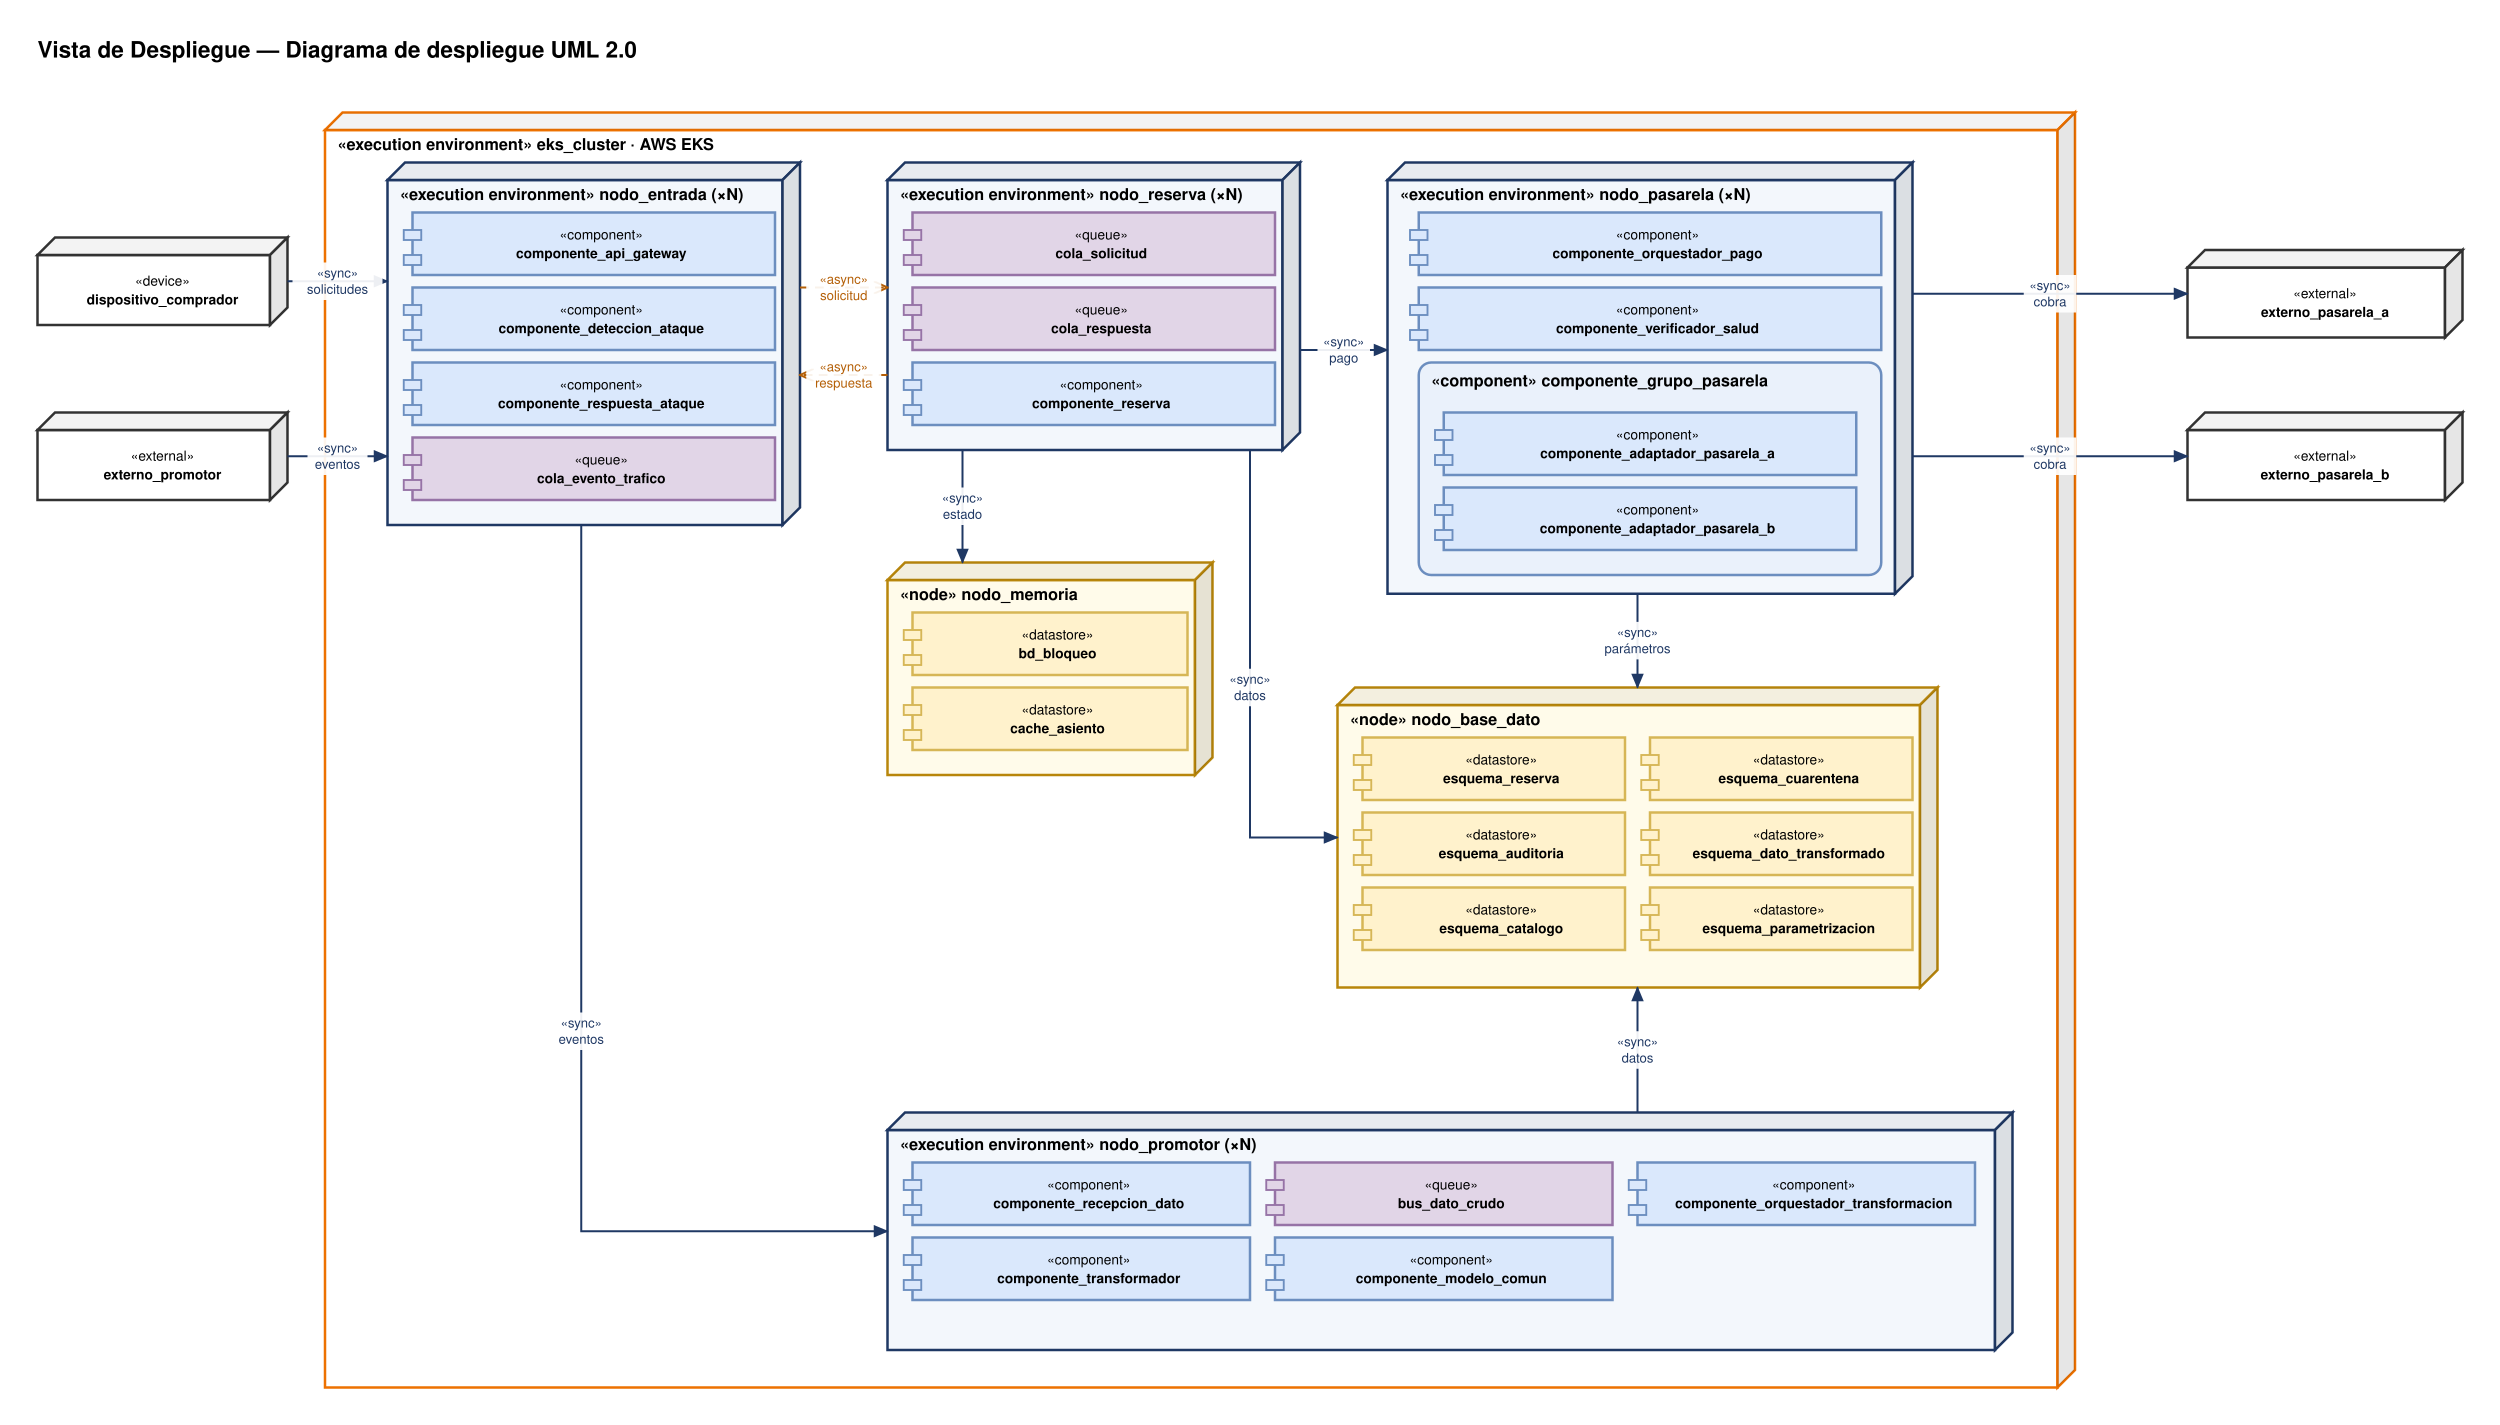
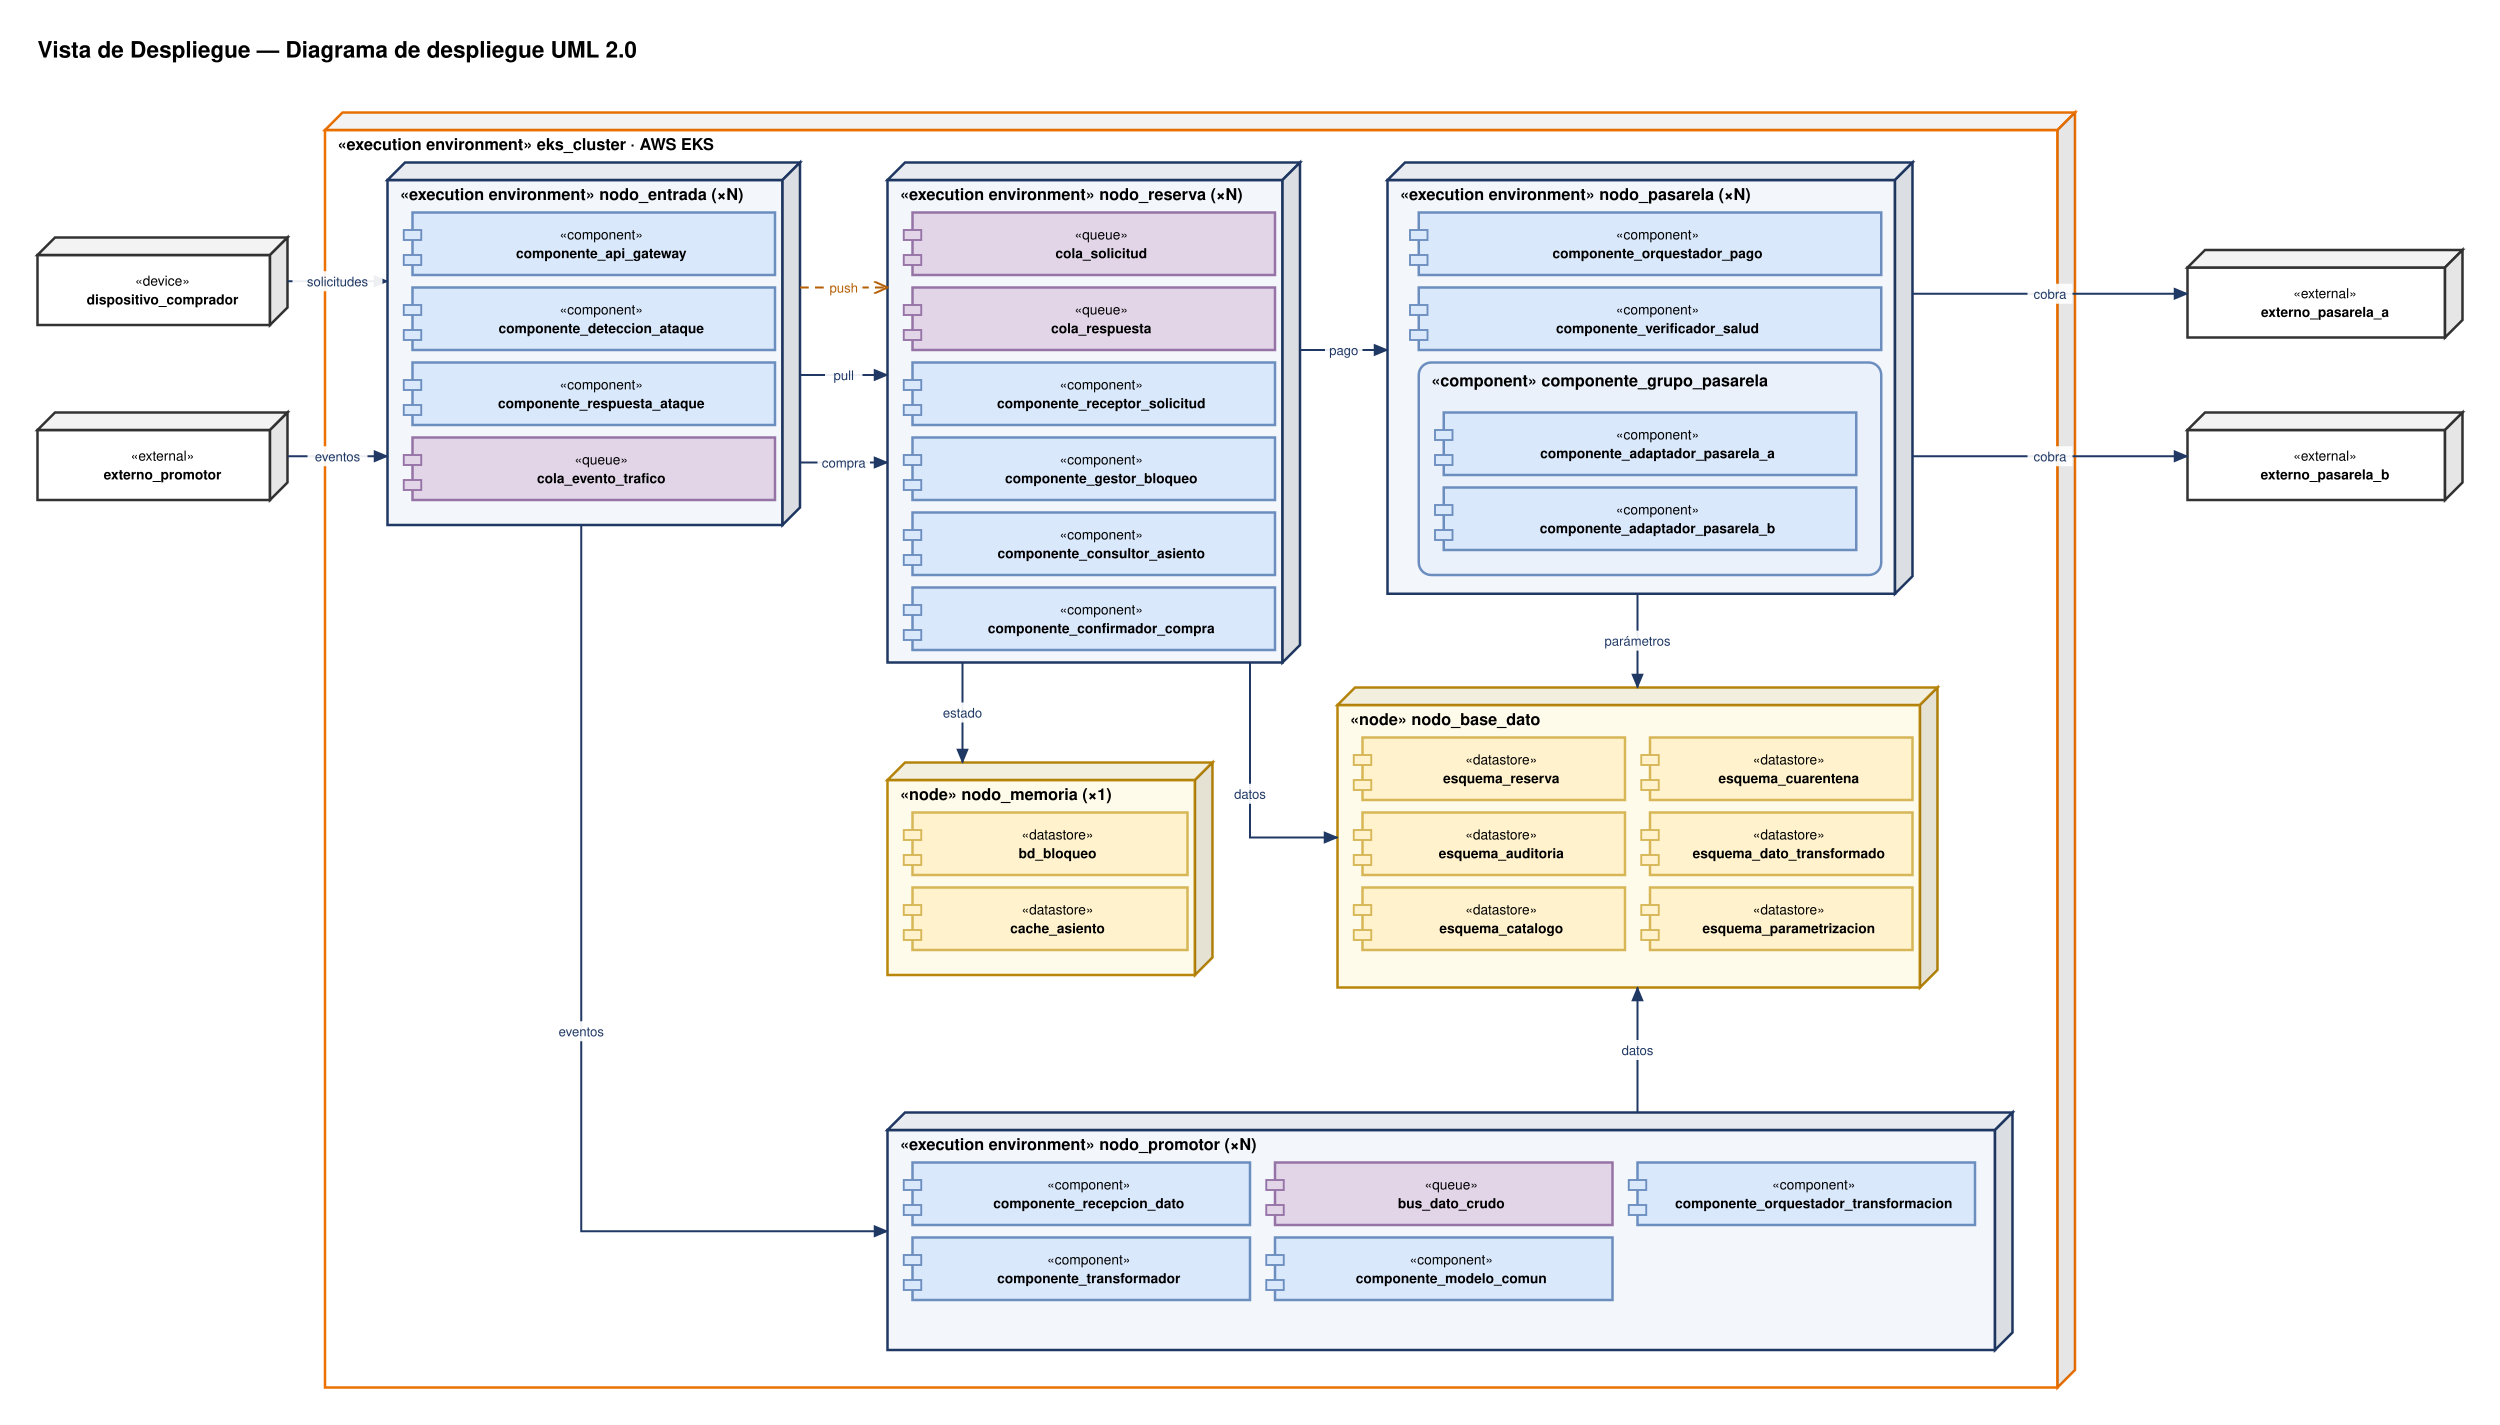
<svg xmlns="http://www.w3.org/2000/svg" width="2000" height="1140" viewBox="-10 -30 2000 1140" font-family="Helvetica, Arial, sans-serif">
  <rect x="-10" y="-30" width="2000" height="1140" fill="white" />
  <defs>
    <marker id="ms" markerWidth="12" markerHeight="10" refX="11" refY="5" orient="auto" markerUnits="userSpaceOnUse">
      <path d="M0,0 L12,5 L0,10 z" fill="#1F3864" />
    </marker>
    <marker id="ma" markerWidth="12" markerHeight="10" refX="11" refY="5" orient="auto" markerUnits="userSpaceOnUse">
      <path d="M0,0 L11,5 L0,10" fill="none" stroke="#B45F06" stroke-width="1.6" />
    </marker>
    <marker id="md" markerWidth="12" markerHeight="10" refX="11" refY="5" orient="auto" markerUnits="userSpaceOnUse">
      <path d="M0,0 L11,5 L0,10" fill="none" stroke="#555555" stroke-width="1.6" />
    </marker>
    <marker id="mdx" markerWidth="12" markerHeight="10" refX="11" refY="5" orient="auto" markerUnits="userSpaceOnUse">
      <path d="M0,0 L11,5 L0,10" fill="none" stroke="#999999" stroke-width="1.6" />
    </marker>
    <marker id="mr" markerWidth="14" markerHeight="12" refX="13" refY="6" orient="auto" markerUnits="userSpaceOnUse">
      <path d="M0,0 L14,6 L0,12 z" fill="white" stroke="#6C8EBF" stroke-width="1.6" />
    </marker>
  </defs>
  <text x="20" y="16" font-size="18" font-weight="bold">Vista de Despliegue — Diagrama de despliegue UML 2.0</text>
  <rect x="20" y="174" width="186" height="56" fill="#FFFFFF" stroke="#333333" stroke-width="2" />
  <polygon points="20,174 34,160 220,160 206,174" fill="#FFFFFF" stroke="#333333" stroke-width="2" />
  <polygon points="20,174 34,160 220,160 206,174" fill="#000" fill-opacity="0.05" />
  <polygon points="206,174 220,160 220,216 206,230" fill="#FFFFFF" stroke="#333333" stroke-width="2" />
  <polygon points="206,174 220,160 220,216 206,230" fill="#000" fill-opacity="0.1" />
  <text x="120.0" y="198.5" font-size="11" text-anchor="middle" fill="#000000">«device»</text>
  <text x="120.0" y="213.5" font-size="11" text-anchor="middle" fill="#000000" font-weight="bold">dispositivo_comprador</text>
  <rect x="20" y="314" width="186" height="56" fill="#FFFFFF" stroke="#333333" stroke-width="2" />
  <polygon points="20,314 34,300 220,300 206,314" fill="#FFFFFF" stroke="#333333" stroke-width="2" />
  <polygon points="20,314 34,300 220,300 206,314" fill="#000" fill-opacity="0.05" />
  <polygon points="206,314 220,300 220,356 206,370" fill="#FFFFFF" stroke="#333333" stroke-width="2" />
  <polygon points="206,314 220,300 220,356 206,370" fill="#000" fill-opacity="0.1" />
  <text x="120.0" y="338.5" font-size="11" text-anchor="middle" fill="#000000">«external»</text>
  <text x="120.0" y="353.5" font-size="11" text-anchor="middle" fill="#000000" font-weight="bold">externo_promotor</text>
  <rect x="1740" y="184" width="206" height="56" fill="#FFFFFF" stroke="#333333" stroke-width="2" />
  <polygon points="1740,184 1754,170 1960,170 1946,184" fill="#FFFFFF" stroke="#333333" stroke-width="2" />
  <polygon points="1740,184 1754,170 1960,170 1946,184" fill="#000" fill-opacity="0.05" />
  <polygon points="1946,184 1960,170 1960,226 1946,240" fill="#FFFFFF" stroke="#333333" stroke-width="2" />
  <polygon points="1946,184 1960,170 1960,226 1946,240" fill="#000" fill-opacity="0.1" />
  <text x="1850.0" y="208.5" font-size="11" text-anchor="middle" fill="#000000">«external»</text>
  <text x="1850.0" y="223.5" font-size="11" text-anchor="middle" fill="#000000" font-weight="bold">externo_pasarela_a</text>
  <rect x="1740" y="314" width="206" height="56" fill="#FFFFFF" stroke="#333333" stroke-width="2" />
  <polygon points="1740,314 1754,300 1960,300 1946,314" fill="#FFFFFF" stroke="#333333" stroke-width="2" />
  <polygon points="1740,314 1754,300 1960,300 1946,314" fill="#000" fill-opacity="0.05" />
  <polygon points="1946,314 1960,300 1960,356 1946,370" fill="#FFFFFF" stroke="#333333" stroke-width="2" />
  <polygon points="1946,314 1960,300 1960,356 1946,370" fill="#000" fill-opacity="0.1" />
  <text x="1850.0" y="338.5" font-size="11" text-anchor="middle" fill="#000000">«external»</text>
  <text x="1850.0" y="353.5" font-size="11" text-anchor="middle" fill="#000000" font-weight="bold">externo_pasarela_b</text>
  <rect x="250" y="74" width="1386" height="1006" fill="#FFFFFF" stroke="#ED7100" stroke-width="2" />
  <polygon points="250,74 264,60 1650,60 1636,74" fill="#FFFFFF" stroke="#ED7100" stroke-width="2" />
  <polygon points="250,74 264,60 1650,60 1636,74" fill="#000" fill-opacity="0.05" />
  <polygon points="1636,74 1650,60 1650,1066 1636,1080" fill="#FFFFFF" stroke="#ED7100" stroke-width="2" />
  <polygon points="1636,74 1650,60 1650,1066 1636,1080" fill="#000" fill-opacity="0.1" />
  <text x="260" y="90" font-size="13" font-weight="bold">«execution environment» eks_cluster  ·  AWS EKS</text>
  <rect x="300" y="114" width="316" height="276" fill="#F3F7FC" stroke="#1F3864" stroke-width="2" />
  <polygon points="300,114 314,100 630,100 616,114" fill="#F3F7FC" stroke="#1F3864" stroke-width="2" />
  <polygon points="300,114 314,100 630,100 616,114" fill="#000" fill-opacity="0.05" />
  <polygon points="616,114 630,100 630,376 616,390" fill="#F3F7FC" stroke="#1F3864" stroke-width="2" />
  <polygon points="616,114 630,100 630,376 616,390" fill="#000" fill-opacity="0.1" />
  <text x="310" y="130" font-size="13" font-weight="bold">«execution environment» nodo_entrada (×N)</text>
  <rect x="320" y="140" width="290" height="50" fill="#DAE8FC" stroke="#6C8EBF" stroke-width="2" />
  <rect x="313" y="154" width="14" height="8" fill="#DAE8FC" stroke="#6C8EBF" stroke-width="1.5" />
  <rect x="313" y="174" width="14" height="8" fill="#DAE8FC" stroke="#6C8EBF" stroke-width="1.5" />
  <text x="471.0" y="161.5" font-size="11" text-anchor="middle" fill="#000000">«component»</text>
  <text x="471.0" y="176.5" font-size="11" text-anchor="middle" fill="#000000" font-weight="bold">componente_api_gateway</text>
  <rect x="320" y="200" width="290" height="50" fill="#DAE8FC" stroke="#6C8EBF" stroke-width="2" />
  <rect x="313" y="214" width="14" height="8" fill="#DAE8FC" stroke="#6C8EBF" stroke-width="1.5" />
  <rect x="313" y="234" width="14" height="8" fill="#DAE8FC" stroke="#6C8EBF" stroke-width="1.5" />
  <text x="471.0" y="221.5" font-size="11" text-anchor="middle" fill="#000000">«component»</text>
  <text x="471.0" y="236.5" font-size="11" text-anchor="middle" fill="#000000" font-weight="bold">componente_deteccion_ataque</text>
  <rect x="320" y="260" width="290" height="50" fill="#DAE8FC" stroke="#6C8EBF" stroke-width="2" />
  <rect x="313" y="274" width="14" height="8" fill="#DAE8FC" stroke="#6C8EBF" stroke-width="1.5" />
  <rect x="313" y="294" width="14" height="8" fill="#DAE8FC" stroke="#6C8EBF" stroke-width="1.5" />
  <text x="471.0" y="281.5" font-size="11" text-anchor="middle" fill="#000000">«component»</text>
  <text x="471.0" y="296.5" font-size="11" text-anchor="middle" fill="#000000" font-weight="bold">componente_respuesta_ataque</text>
  <rect x="320" y="320" width="290" height="50" fill="#E1D5E7" stroke="#9673A6" stroke-width="2" />
  <rect x="313" y="334" width="14" height="8" fill="#E1D5E7" stroke="#9673A6" stroke-width="1.5" />
  <rect x="313" y="354" width="14" height="8" fill="#E1D5E7" stroke="#9673A6" stroke-width="1.5" />
  <text x="471.0" y="341.5" font-size="11" text-anchor="middle" fill="#000000">«queue»</text>
  <text x="471.0" y="356.5" font-size="11" text-anchor="middle" fill="#000000" font-weight="bold">cola_evento_trafico</text>
-   <rect x="700" y="114" width="316" height="216" fill="#F3F7FC" stroke="#1F3864" stroke-width="2" />
+   <rect x="700" y="114" width="316" height="386" fill="#F3F7FC" stroke="#1F3864" stroke-width="2" />
  <polygon points="700,114 714,100 1030,100 1016,114" fill="#F3F7FC" stroke="#1F3864" stroke-width="2" />
  <polygon points="700,114 714,100 1030,100 1016,114" fill="#000" fill-opacity="0.05" />
-   <polygon points="1016,114 1030,100 1030,316 1016,330" fill="#F3F7FC" stroke="#1F3864" stroke-width="2" />
-   <polygon points="1016,114 1030,100 1030,316 1016,330" fill="#000" fill-opacity="0.1" />
+   <polygon points="1016,114 1030,100 1030,486 1016,500" fill="#F3F7FC" stroke="#1F3864" stroke-width="2" />
+   <polygon points="1016,114 1030,100 1030,486 1016,500" fill="#000" fill-opacity="0.1" />
  <text x="710" y="130" font-size="13" font-weight="bold">«execution environment» nodo_reserva (×N)</text>
  <rect x="720" y="140" width="290" height="50" fill="#E1D5E7" stroke="#9673A6" stroke-width="2" />
  <rect x="713" y="154" width="14" height="8" fill="#E1D5E7" stroke="#9673A6" stroke-width="1.5" />
  <rect x="713" y="174" width="14" height="8" fill="#E1D5E7" stroke="#9673A6" stroke-width="1.5" />
  <text x="871.0" y="161.5" font-size="11" text-anchor="middle" fill="#000000">«queue»</text>
  <text x="871.0" y="176.5" font-size="11" text-anchor="middle" fill="#000000" font-weight="bold">cola_solicitud</text>
  <rect x="720" y="200" width="290" height="50" fill="#E1D5E7" stroke="#9673A6" stroke-width="2" />
  <rect x="713" y="214" width="14" height="8" fill="#E1D5E7" stroke="#9673A6" stroke-width="1.5" />
  <rect x="713" y="234" width="14" height="8" fill="#E1D5E7" stroke="#9673A6" stroke-width="1.5" />
  <text x="871.0" y="221.5" font-size="11" text-anchor="middle" fill="#000000">«queue»</text>
  <text x="871.0" y="236.5" font-size="11" text-anchor="middle" fill="#000000" font-weight="bold">cola_respuesta</text>
  <rect x="720" y="260" width="290" height="50" fill="#DAE8FC" stroke="#6C8EBF" stroke-width="2" />
  <rect x="713" y="274" width="14" height="8" fill="#DAE8FC" stroke="#6C8EBF" stroke-width="1.5" />
  <rect x="713" y="294" width="14" height="8" fill="#DAE8FC" stroke="#6C8EBF" stroke-width="1.5" />
  <text x="871.0" y="281.5" font-size="11" text-anchor="middle" fill="#000000">«component»</text>
-   <text x="871.0" y="296.5" font-size="11" text-anchor="middle" fill="#000000" font-weight="bold">componente_reserva</text>
+   <text x="871.0" y="296.5" font-size="11" text-anchor="middle" fill="#000000" font-weight="bold">componente_receptor_solicitud</text>
+   <rect x="720" y="320" width="290" height="50" fill="#DAE8FC" stroke="#6C8EBF" stroke-width="2" />
+   <rect x="713" y="334" width="14" height="8" fill="#DAE8FC" stroke="#6C8EBF" stroke-width="1.5" />
+   <rect x="713" y="354" width="14" height="8" fill="#DAE8FC" stroke="#6C8EBF" stroke-width="1.5" />
+   <text x="871.0" y="341.5" font-size="11" text-anchor="middle" fill="#000000">«component»</text>
+   <text x="871.0" y="356.5" font-size="11" text-anchor="middle" fill="#000000" font-weight="bold">componente_gestor_bloqueo</text>
+   <rect x="720" y="380" width="290" height="50" fill="#DAE8FC" stroke="#6C8EBF" stroke-width="2" />
+   <rect x="713" y="394" width="14" height="8" fill="#DAE8FC" stroke="#6C8EBF" stroke-width="1.5" />
+   <rect x="713" y="414" width="14" height="8" fill="#DAE8FC" stroke="#6C8EBF" stroke-width="1.5" />
+   <text x="871.0" y="401.5" font-size="11" text-anchor="middle" fill="#000000">«component»</text>
+   <text x="871.0" y="416.5" font-size="11" text-anchor="middle" fill="#000000" font-weight="bold">componente_consultor_asiento</text>
+   <rect x="720" y="440" width="290" height="50" fill="#DAE8FC" stroke="#6C8EBF" stroke-width="2" />
+   <rect x="713" y="454" width="14" height="8" fill="#DAE8FC" stroke="#6C8EBF" stroke-width="1.5" />
+   <rect x="713" y="474" width="14" height="8" fill="#DAE8FC" stroke="#6C8EBF" stroke-width="1.5" />
+   <text x="871.0" y="461.5" font-size="11" text-anchor="middle" fill="#000000">«component»</text>
+   <text x="871.0" y="476.5" font-size="11" text-anchor="middle" fill="#000000" font-weight="bold">componente_confirmador_compra</text>
  <rect x="1100" y="114" width="406" height="331" fill="#F3F7FC" stroke="#1F3864" stroke-width="2" />
  <polygon points="1100,114 1114,100 1520,100 1506,114" fill="#F3F7FC" stroke="#1F3864" stroke-width="2" />
  <polygon points="1100,114 1114,100 1520,100 1506,114" fill="#000" fill-opacity="0.05" />
  <polygon points="1506,114 1520,100 1520,431 1506,445" fill="#F3F7FC" stroke="#1F3864" stroke-width="2" />
  <polygon points="1506,114 1520,100 1520,431 1506,445" fill="#000" fill-opacity="0.1" />
  <text x="1110" y="130" font-size="13" font-weight="bold">«execution environment» nodo_pasarela (×N)</text>
  <rect x="1125" y="140" width="370" height="50" fill="#DAE8FC" stroke="#6C8EBF" stroke-width="2" />
  <rect x="1118" y="154" width="14" height="8" fill="#DAE8FC" stroke="#6C8EBF" stroke-width="1.5" />
  <rect x="1118" y="174" width="14" height="8" fill="#DAE8FC" stroke="#6C8EBF" stroke-width="1.5" />
  <text x="1316.0" y="161.5" font-size="11" text-anchor="middle" fill="#000000">«component»</text>
  <text x="1316.0" y="176.5" font-size="11" text-anchor="middle" fill="#000000" font-weight="bold">componente_orquestador_pago</text>
  <rect x="1125" y="200" width="370" height="50" fill="#DAE8FC" stroke="#6C8EBF" stroke-width="2" />
  <rect x="1118" y="214" width="14" height="8" fill="#DAE8FC" stroke="#6C8EBF" stroke-width="1.5" />
  <rect x="1118" y="234" width="14" height="8" fill="#DAE8FC" stroke="#6C8EBF" stroke-width="1.5" />
  <text x="1316.0" y="221.5" font-size="11" text-anchor="middle" fill="#000000">«component»</text>
  <text x="1316.0" y="236.5" font-size="11" text-anchor="middle" fill="#000000" font-weight="bold">componente_verificador_salud</text>
  <rect x="1125" y="260" width="370" height="170" rx="10" fill="#EAF1FB" stroke="#6C8EBF" stroke-width="2" />
  <text x="1135" y="279" font-size="13" font-weight="bold">«component» componente_grupo_pasarela</text>
  <rect x="1145" y="300" width="330" height="50" fill="#DAE8FC" stroke="#6C8EBF" stroke-width="2" />
  <rect x="1138" y="314" width="14" height="8" fill="#DAE8FC" stroke="#6C8EBF" stroke-width="1.5" />
  <rect x="1138" y="334" width="14" height="8" fill="#DAE8FC" stroke="#6C8EBF" stroke-width="1.5" />
  <text x="1316.0" y="321.5" font-size="11" text-anchor="middle" fill="#000000">«component»</text>
  <text x="1316.0" y="336.5" font-size="11" text-anchor="middle" fill="#000000" font-weight="bold">componente_adaptador_pasarela_a</text>
  <rect x="1145" y="360" width="330" height="50" fill="#DAE8FC" stroke="#6C8EBF" stroke-width="2" />
  <rect x="1138" y="374" width="14" height="8" fill="#DAE8FC" stroke="#6C8EBF" stroke-width="1.5" />
  <rect x="1138" y="394" width="14" height="8" fill="#DAE8FC" stroke="#6C8EBF" stroke-width="1.5" />
  <text x="1316.0" y="381.5" font-size="11" text-anchor="middle" fill="#000000">«component»</text>
  <text x="1316.0" y="396.5" font-size="11" text-anchor="middle" fill="#000000" font-weight="bold">componente_adaptador_pasarela_b</text>
-   <rect x="700" y="434" width="246" height="156" fill="#FFFBEA" stroke="#B8860B" stroke-width="2" />
-   <polygon points="700,434 714,420 960,420 946,434" fill="#FFFBEA" stroke="#B8860B" stroke-width="2" />
-   <polygon points="700,434 714,420 960,420 946,434" fill="#000" fill-opacity="0.05" />
-   <polygon points="946,434 960,420 960,576 946,590" fill="#FFFBEA" stroke="#B8860B" stroke-width="2" />
-   <polygon points="946,434 960,420 960,576 946,590" fill="#000" fill-opacity="0.1" />
-   <text x="710" y="450" font-size="13" font-weight="bold">«node» nodo_memoria</text>
-   <rect x="720" y="460" width="220" height="50" fill="#FFF2CC" stroke="#D6B656" stroke-width="2" />
-   <rect x="713" y="474" width="14" height="8" fill="#FFF2CC" stroke="#D6B656" stroke-width="1.5" />
-   <rect x="713" y="494" width="14" height="8" fill="#FFF2CC" stroke="#D6B656" stroke-width="1.5" />
-   <text x="836.0" y="481.5" font-size="11" text-anchor="middle" fill="#000000">«datastore»</text>
-   <text x="836.0" y="496.5" font-size="11" text-anchor="middle" fill="#000000" font-weight="bold">bd_bloqueo</text>
-   <rect x="720" y="520" width="220" height="50" fill="#FFF2CC" stroke="#D6B656" stroke-width="2" />
-   <rect x="713" y="534" width="14" height="8" fill="#FFF2CC" stroke="#D6B656" stroke-width="1.5" />
-   <rect x="713" y="554" width="14" height="8" fill="#FFF2CC" stroke="#D6B656" stroke-width="1.5" />
-   <text x="836.0" y="541.5" font-size="11" text-anchor="middle" fill="#000000">«datastore»</text>
-   <text x="836.0" y="556.5" font-size="11" text-anchor="middle" fill="#000000" font-weight="bold">cache_asiento</text>
+   <rect x="700" y="594" width="246" height="156" fill="#FFFBEA" stroke="#B8860B" stroke-width="2" />
+   <polygon points="700,594 714,580 960,580 946,594" fill="#FFFBEA" stroke="#B8860B" stroke-width="2" />
+   <polygon points="700,594 714,580 960,580 946,594" fill="#000" fill-opacity="0.05" />
+   <polygon points="946,594 960,580 960,736 946,750" fill="#FFFBEA" stroke="#B8860B" stroke-width="2" />
+   <polygon points="946,594 960,580 960,736 946,750" fill="#000" fill-opacity="0.1" />
+   <text x="710" y="610" font-size="13" font-weight="bold">«node» nodo_memoria (×1)</text>
+   <rect x="720" y="620" width="220" height="50" fill="#FFF2CC" stroke="#D6B656" stroke-width="2" />
+   <rect x="713" y="634" width="14" height="8" fill="#FFF2CC" stroke="#D6B656" stroke-width="1.5" />
+   <rect x="713" y="654" width="14" height="8" fill="#FFF2CC" stroke="#D6B656" stroke-width="1.5" />
+   <text x="836.0" y="641.5" font-size="11" text-anchor="middle" fill="#000000">«datastore»</text>
+   <text x="836.0" y="656.5" font-size="11" text-anchor="middle" fill="#000000" font-weight="bold">bd_bloqueo</text>
+   <rect x="720" y="680" width="220" height="50" fill="#FFF2CC" stroke="#D6B656" stroke-width="2" />
+   <rect x="713" y="694" width="14" height="8" fill="#FFF2CC" stroke="#D6B656" stroke-width="1.5" />
+   <rect x="713" y="714" width="14" height="8" fill="#FFF2CC" stroke="#D6B656" stroke-width="1.5" />
+   <text x="836.0" y="701.5" font-size="11" text-anchor="middle" fill="#000000">«datastore»</text>
+   <text x="836.0" y="716.5" font-size="11" text-anchor="middle" fill="#000000" font-weight="bold">cache_asiento</text>
  <rect x="1060" y="534" width="466" height="226" fill="#FFFBEA" stroke="#B8860B" stroke-width="2" />
  <polygon points="1060,534 1074,520 1540,520 1526,534" fill="#FFFBEA" stroke="#B8860B" stroke-width="2" />
  <polygon points="1060,534 1074,520 1540,520 1526,534" fill="#000" fill-opacity="0.05" />
  <polygon points="1526,534 1540,520 1540,746 1526,760" fill="#FFFBEA" stroke="#B8860B" stroke-width="2" />
  <polygon points="1526,534 1540,520 1540,746 1526,760" fill="#000" fill-opacity="0.1" />
  <text x="1070" y="550" font-size="13" font-weight="bold">«node» nodo_base_dato</text>
  <rect x="1080" y="560" width="210" height="50" fill="#FFF2CC" stroke="#D6B656" stroke-width="2" />
  <rect x="1073" y="574" width="14" height="8" fill="#FFF2CC" stroke="#D6B656" stroke-width="1.5" />
  <rect x="1073" y="594" width="14" height="8" fill="#FFF2CC" stroke="#D6B656" stroke-width="1.5" />
  <text x="1191.0" y="581.5" font-size="11" text-anchor="middle" fill="#000000">«datastore»</text>
  <text x="1191.0" y="596.5" font-size="11" text-anchor="middle" fill="#000000" font-weight="bold">esquema_reserva</text>
  <rect x="1080" y="620" width="210" height="50" fill="#FFF2CC" stroke="#D6B656" stroke-width="2" />
  <rect x="1073" y="634" width="14" height="8" fill="#FFF2CC" stroke="#D6B656" stroke-width="1.5" />
  <rect x="1073" y="654" width="14" height="8" fill="#FFF2CC" stroke="#D6B656" stroke-width="1.5" />
  <text x="1191.0" y="641.5" font-size="11" text-anchor="middle" fill="#000000">«datastore»</text>
  <text x="1191.0" y="656.5" font-size="11" text-anchor="middle" fill="#000000" font-weight="bold">esquema_auditoria</text>
  <rect x="1080" y="680" width="210" height="50" fill="#FFF2CC" stroke="#D6B656" stroke-width="2" />
  <rect x="1073" y="694" width="14" height="8" fill="#FFF2CC" stroke="#D6B656" stroke-width="1.5" />
  <rect x="1073" y="714" width="14" height="8" fill="#FFF2CC" stroke="#D6B656" stroke-width="1.5" />
  <text x="1191.0" y="701.5" font-size="11" text-anchor="middle" fill="#000000">«datastore»</text>
  <text x="1191.0" y="716.5" font-size="11" text-anchor="middle" fill="#000000" font-weight="bold">esquema_catalogo</text>
  <rect x="1310" y="560" width="210" height="50" fill="#FFF2CC" stroke="#D6B656" stroke-width="2" />
  <rect x="1303" y="574" width="14" height="8" fill="#FFF2CC" stroke="#D6B656" stroke-width="1.5" />
  <rect x="1303" y="594" width="14" height="8" fill="#FFF2CC" stroke="#D6B656" stroke-width="1.5" />
  <text x="1421.0" y="581.5" font-size="11" text-anchor="middle" fill="#000000">«datastore»</text>
  <text x="1421.0" y="596.5" font-size="11" text-anchor="middle" fill="#000000" font-weight="bold">esquema_cuarentena</text>
  <rect x="1310" y="620" width="210" height="50" fill="#FFF2CC" stroke="#D6B656" stroke-width="2" />
  <rect x="1303" y="634" width="14" height="8" fill="#FFF2CC" stroke="#D6B656" stroke-width="1.5" />
  <rect x="1303" y="654" width="14" height="8" fill="#FFF2CC" stroke="#D6B656" stroke-width="1.5" />
  <text x="1421.0" y="641.5" font-size="11" text-anchor="middle" fill="#000000">«datastore»</text>
  <text x="1421.0" y="656.5" font-size="11" text-anchor="middle" fill="#000000" font-weight="bold">esquema_dato_transformado</text>
  <rect x="1310" y="680" width="210" height="50" fill="#FFF2CC" stroke="#D6B656" stroke-width="2" />
  <rect x="1303" y="694" width="14" height="8" fill="#FFF2CC" stroke="#D6B656" stroke-width="1.5" />
  <rect x="1303" y="714" width="14" height="8" fill="#FFF2CC" stroke="#D6B656" stroke-width="1.5" />
  <text x="1421.0" y="701.5" font-size="11" text-anchor="middle" fill="#000000">«datastore»</text>
  <text x="1421.0" y="716.5" font-size="11" text-anchor="middle" fill="#000000" font-weight="bold">esquema_parametrizacion</text>
  <rect x="700" y="874" width="886" height="176" fill="#F3F7FC" stroke="#1F3864" stroke-width="2" />
  <polygon points="700,874 714,860 1600,860 1586,874" fill="#F3F7FC" stroke="#1F3864" stroke-width="2" />
  <polygon points="700,874 714,860 1600,860 1586,874" fill="#000" fill-opacity="0.05" />
  <polygon points="1586,874 1600,860 1600,1036 1586,1050" fill="#F3F7FC" stroke="#1F3864" stroke-width="2" />
  <polygon points="1586,874 1600,860 1600,1036 1586,1050" fill="#000" fill-opacity="0.1" />
  <text x="710" y="890" font-size="13" font-weight="bold">«execution environment» nodo_promotor (×N)</text>
  <rect x="720" y="900" width="270" height="50" fill="#DAE8FC" stroke="#6C8EBF" stroke-width="2" />
  <rect x="713" y="914" width="14" height="8" fill="#DAE8FC" stroke="#6C8EBF" stroke-width="1.5" />
  <rect x="713" y="934" width="14" height="8" fill="#DAE8FC" stroke="#6C8EBF" stroke-width="1.5" />
  <text x="861.0" y="921.5" font-size="11" text-anchor="middle" fill="#000000">«component»</text>
  <text x="861.0" y="936.5" font-size="11" text-anchor="middle" fill="#000000" font-weight="bold">componente_recepcion_dato</text>
  <rect x="1010" y="900" width="270" height="50" fill="#E1D5E7" stroke="#9673A6" stroke-width="2" />
  <rect x="1003" y="914" width="14" height="8" fill="#E1D5E7" stroke="#9673A6" stroke-width="1.5" />
  <rect x="1003" y="934" width="14" height="8" fill="#E1D5E7" stroke="#9673A6" stroke-width="1.5" />
  <text x="1151.0" y="921.5" font-size="11" text-anchor="middle" fill="#000000">«queue»</text>
  <text x="1151.0" y="936.5" font-size="11" text-anchor="middle" fill="#000000" font-weight="bold">bus_dato_crudo</text>
  <rect x="1300" y="900" width="270" height="50" fill="#DAE8FC" stroke="#6C8EBF" stroke-width="2" />
  <rect x="1293" y="914" width="14" height="8" fill="#DAE8FC" stroke="#6C8EBF" stroke-width="1.5" />
  <rect x="1293" y="934" width="14" height="8" fill="#DAE8FC" stroke="#6C8EBF" stroke-width="1.5" />
  <text x="1441.0" y="921.5" font-size="11" text-anchor="middle" fill="#000000">«component»</text>
  <text x="1441.0" y="936.5" font-size="11" text-anchor="middle" fill="#000000" font-weight="bold">componente_orquestador_transformacion</text>
  <rect x="720" y="960" width="270" height="50" fill="#DAE8FC" stroke="#6C8EBF" stroke-width="2" />
  <rect x="713" y="974" width="14" height="8" fill="#DAE8FC" stroke="#6C8EBF" stroke-width="1.5" />
  <rect x="713" y="994" width="14" height="8" fill="#DAE8FC" stroke="#6C8EBF" stroke-width="1.5" />
  <text x="861.0" y="981.5" font-size="11" text-anchor="middle" fill="#000000">«component»</text>
  <text x="861.0" y="996.5" font-size="11" text-anchor="middle" fill="#000000" font-weight="bold">componente_transformador</text>
  <rect x="1010" y="960" width="270" height="50" fill="#DAE8FC" stroke="#6C8EBF" stroke-width="2" />
  <rect x="1003" y="974" width="14" height="8" fill="#DAE8FC" stroke="#6C8EBF" stroke-width="1.5" />
  <rect x="1003" y="994" width="14" height="8" fill="#DAE8FC" stroke="#6C8EBF" stroke-width="1.5" />
  <text x="1151.0" y="981.5" font-size="11" text-anchor="middle" fill="#000000">«component»</text>
  <text x="1151.0" y="996.5" font-size="11" text-anchor="middle" fill="#000000" font-weight="bold">componente_modelo_comun</text>
  <polyline points="220,195 300,195" fill="none" stroke="#1F3864" stroke-width="1.6" marker-end="url(#ms)" />
-   <rect x="224.0" y="180.0" width="72" height="30" fill="white" fill-opacity="0.92" />
-   <text x="260.0" y="192.0" font-size="10.5" text-anchor="middle" fill="#1F3864">«sync»</text>
-   <text x="260.0" y="205.0" font-size="10.5" text-anchor="middle" fill="#1F3864">solicitudes</text>
+   <rect x="224.0" y="187.0" width="72" height="16" fill="white" fill-opacity="0.92" />
+   <text x="260.0" y="199.0" font-size="10.5" text-anchor="middle" fill="#1F3864">solicitudes</text>
  <polyline points="220,335 300,335" fill="none" stroke="#1F3864" stroke-width="1.6" marker-end="url(#ms)" />
-   <rect x="236.0" y="320.0" width="48" height="30" fill="white" fill-opacity="0.92" />
-   <text x="260.0" y="332.0" font-size="10.5" text-anchor="middle" fill="#1F3864">«sync»</text>
-   <text x="260.0" y="345.0" font-size="10.5" text-anchor="middle" fill="#1F3864">eventos</text>
+   <rect x="236.0" y="327.0" width="48" height="16" fill="white" fill-opacity="0.92" />
+   <text x="260.0" y="339.0" font-size="10.5" text-anchor="middle" fill="#1F3864">eventos</text>
  <polyline points="630,200 700,200" fill="none" stroke="#B45F06" stroke-width="1.6" stroke-dasharray="7,5" marker-end="url(#ma)" />
-   <rect x="635.0" y="185.0" width="60" height="30" fill="white" fill-opacity="0.92" />
-   <text x="665.0" y="197.0" font-size="10.5" text-anchor="middle" fill="#B45F06">«async»</text>
-   <text x="665.0" y="210.0" font-size="10.5" text-anchor="middle" fill="#B45F06">solicitud</text>
-   <polyline points="700,270 630,270" fill="none" stroke="#B45F06" stroke-width="1.6" stroke-dasharray="7,5" marker-end="url(#ma)" />
-   <rect x="635.0" y="255.0" width="60" height="30" fill="white" fill-opacity="0.92" />
-   <text x="665.0" y="267.0" font-size="10.5" text-anchor="middle" fill="#B45F06">«async»</text>
-   <text x="665.0" y="280.0" font-size="10.5" text-anchor="middle" fill="#B45F06">respuesta</text>
+   <rect x="650.0" y="192.0" width="30" height="16" fill="white" fill-opacity="0.92" />
+   <text x="665.0" y="204.0" font-size="10.5" text-anchor="middle" fill="#B45F06">push</text>
+   <polyline points="630,270 700,270" fill="none" stroke="#1F3864" stroke-width="1.6" marker-end="url(#ms)" />
+   <rect x="650.0" y="262.0" width="30" height="16" fill="white" fill-opacity="0.92" />
+   <text x="665.0" y="274.0" font-size="10.5" text-anchor="middle" fill="#1F3864">pull</text>
+   <polyline points="630,340 700,340" fill="none" stroke="#1F3864" stroke-width="1.6" marker-end="url(#ms)" />
+   <rect x="644.0" y="332.0" width="42" height="16" fill="white" fill-opacity="0.92" />
+   <text x="665.0" y="344.0" font-size="10.5" text-anchor="middle" fill="#1F3864">compra</text>
  <polyline points="455,390 455,955 700,955" fill="none" stroke="#1F3864" stroke-width="1.6" marker-end="url(#ms)" />
-   <rect x="431.0" y="780.0" width="48" height="30" fill="white" fill-opacity="0.92" />
-   <text x="455.0" y="792.0" font-size="10.5" text-anchor="middle" fill="#1F3864">«sync»</text>
-   <text x="455.0" y="805.0" font-size="10.5" text-anchor="middle" fill="#1F3864">eventos</text>
+   <rect x="431.0" y="787.0" width="48" height="16" fill="white" fill-opacity="0.92" />
+   <text x="455.0" y="799.0" font-size="10.5" text-anchor="middle" fill="#1F3864">eventos</text>
  <polyline points="1030,250 1100,250" fill="none" stroke="#1F3864" stroke-width="1.6" marker-end="url(#ms)" />
-   <rect x="1044.0" y="235.0" width="42" height="30" fill="white" fill-opacity="0.92" />
-   <text x="1065.0" y="247.0" font-size="10.5" text-anchor="middle" fill="#1F3864">«sync»</text>
-   <text x="1065.0" y="260.0" font-size="10.5" text-anchor="middle" fill="#1F3864">pago</text>
-   <polyline points="760,330 760,420" fill="none" stroke="#1F3864" stroke-width="1.6" marker-end="url(#ms)" />
-   <rect x="739.0" y="360.0" width="42" height="30" fill="white" fill-opacity="0.92" />
-   <text x="760.0" y="372.0" font-size="10.5" text-anchor="middle" fill="#1F3864">«sync»</text>
-   <text x="760.0" y="385.0" font-size="10.5" text-anchor="middle" fill="#1F3864">estado</text>
-   <polyline points="990,330 990,640 1060,640" fill="none" stroke="#1F3864" stroke-width="1.6" marker-end="url(#ms)" />
-   <rect x="969.0" y="505.0" width="42" height="30" fill="white" fill-opacity="0.92" />
-   <text x="990.0" y="517.0" font-size="10.5" text-anchor="middle" fill="#1F3864">«sync»</text>
-   <text x="990.0" y="530.0" font-size="10.5" text-anchor="middle" fill="#1F3864">datos</text>
+   <rect x="1050.0" y="242.0" width="30" height="16" fill="white" fill-opacity="0.92" />
+   <text x="1065.0" y="254.0" font-size="10.5" text-anchor="middle" fill="#1F3864">pago</text>
+   <polyline points="760,500 760,580" fill="none" stroke="#1F3864" stroke-width="1.6" marker-end="url(#ms)" />
+   <rect x="739.0" y="532.0" width="42" height="16" fill="white" fill-opacity="0.92" />
+   <text x="760.0" y="544.0" font-size="10.5" text-anchor="middle" fill="#1F3864">estado</text>
+   <polyline points="990,500 990,640 1060,640" fill="none" stroke="#1F3864" stroke-width="1.6" marker-end="url(#ms)" />
+   <rect x="972.0" y="597.0" width="36" height="16" fill="white" fill-opacity="0.92" />
+   <text x="990.0" y="609.0" font-size="10.5" text-anchor="middle" fill="#1F3864">datos</text>
  <polyline points="1300,445 1300,520" fill="none" stroke="#1F3864" stroke-width="1.6" marker-end="url(#ms)" />
-   <rect x="1267.0" y="467.5" width="66" height="30" fill="white" fill-opacity="0.92" />
-   <text x="1300.0" y="479.5" font-size="10.5" text-anchor="middle" fill="#1F3864">«sync»</text>
-   <text x="1300.0" y="492.5" font-size="10.5" text-anchor="middle" fill="#1F3864">parámetros</text>
+   <rect x="1267.0" y="474.5" width="66" height="16" fill="white" fill-opacity="0.92" />
+   <text x="1300.0" y="486.5" font-size="10.5" text-anchor="middle" fill="#1F3864">parámetros</text>
  <polyline points="1300,860 1300,760" fill="none" stroke="#1F3864" stroke-width="1.6" marker-end="url(#ms)" />
-   <rect x="1279.0" y="795.0" width="42" height="30" fill="white" fill-opacity="0.92" />
-   <text x="1300.0" y="807.0" font-size="10.5" text-anchor="middle" fill="#1F3864">«sync»</text>
-   <text x="1300.0" y="820.0" font-size="10.5" text-anchor="middle" fill="#1F3864">datos</text>
+   <rect x="1282.0" y="802.0" width="36" height="16" fill="white" fill-opacity="0.92" />
+   <text x="1300.0" y="814.0" font-size="10.5" text-anchor="middle" fill="#1F3864">datos</text>
  <polyline points="1520,205 1740,205" fill="none" stroke="#1F3864" stroke-width="1.6" marker-end="url(#ms)" />
-   <rect x="1609.0" y="190.0" width="42" height="30" fill="white" fill-opacity="0.92" />
-   <text x="1630.0" y="202.0" font-size="10.5" text-anchor="middle" fill="#1F3864">«sync»</text>
-   <text x="1630.0" y="215.0" font-size="10.5" text-anchor="middle" fill="#1F3864">cobra</text>
+   <rect x="1612.0" y="197.0" width="36" height="16" fill="white" fill-opacity="0.92" />
+   <text x="1630.0" y="209.0" font-size="10.5" text-anchor="middle" fill="#1F3864">cobra</text>
  <polyline points="1520,335 1740,335" fill="none" stroke="#1F3864" stroke-width="1.6" marker-end="url(#ms)" />
-   <rect x="1609.0" y="320.0" width="42" height="30" fill="white" fill-opacity="0.92" />
-   <text x="1630.0" y="332.0" font-size="10.5" text-anchor="middle" fill="#1F3864">«sync»</text>
-   <text x="1630.0" y="345.0" font-size="10.5" text-anchor="middle" fill="#1F3864">cobra</text>
+   <rect x="1612.0" y="327.0" width="36" height="16" fill="white" fill-opacity="0.92" />
+   <text x="1630.0" y="339.0" font-size="10.5" text-anchor="middle" fill="#1F3864">cobra</text>
</svg>
